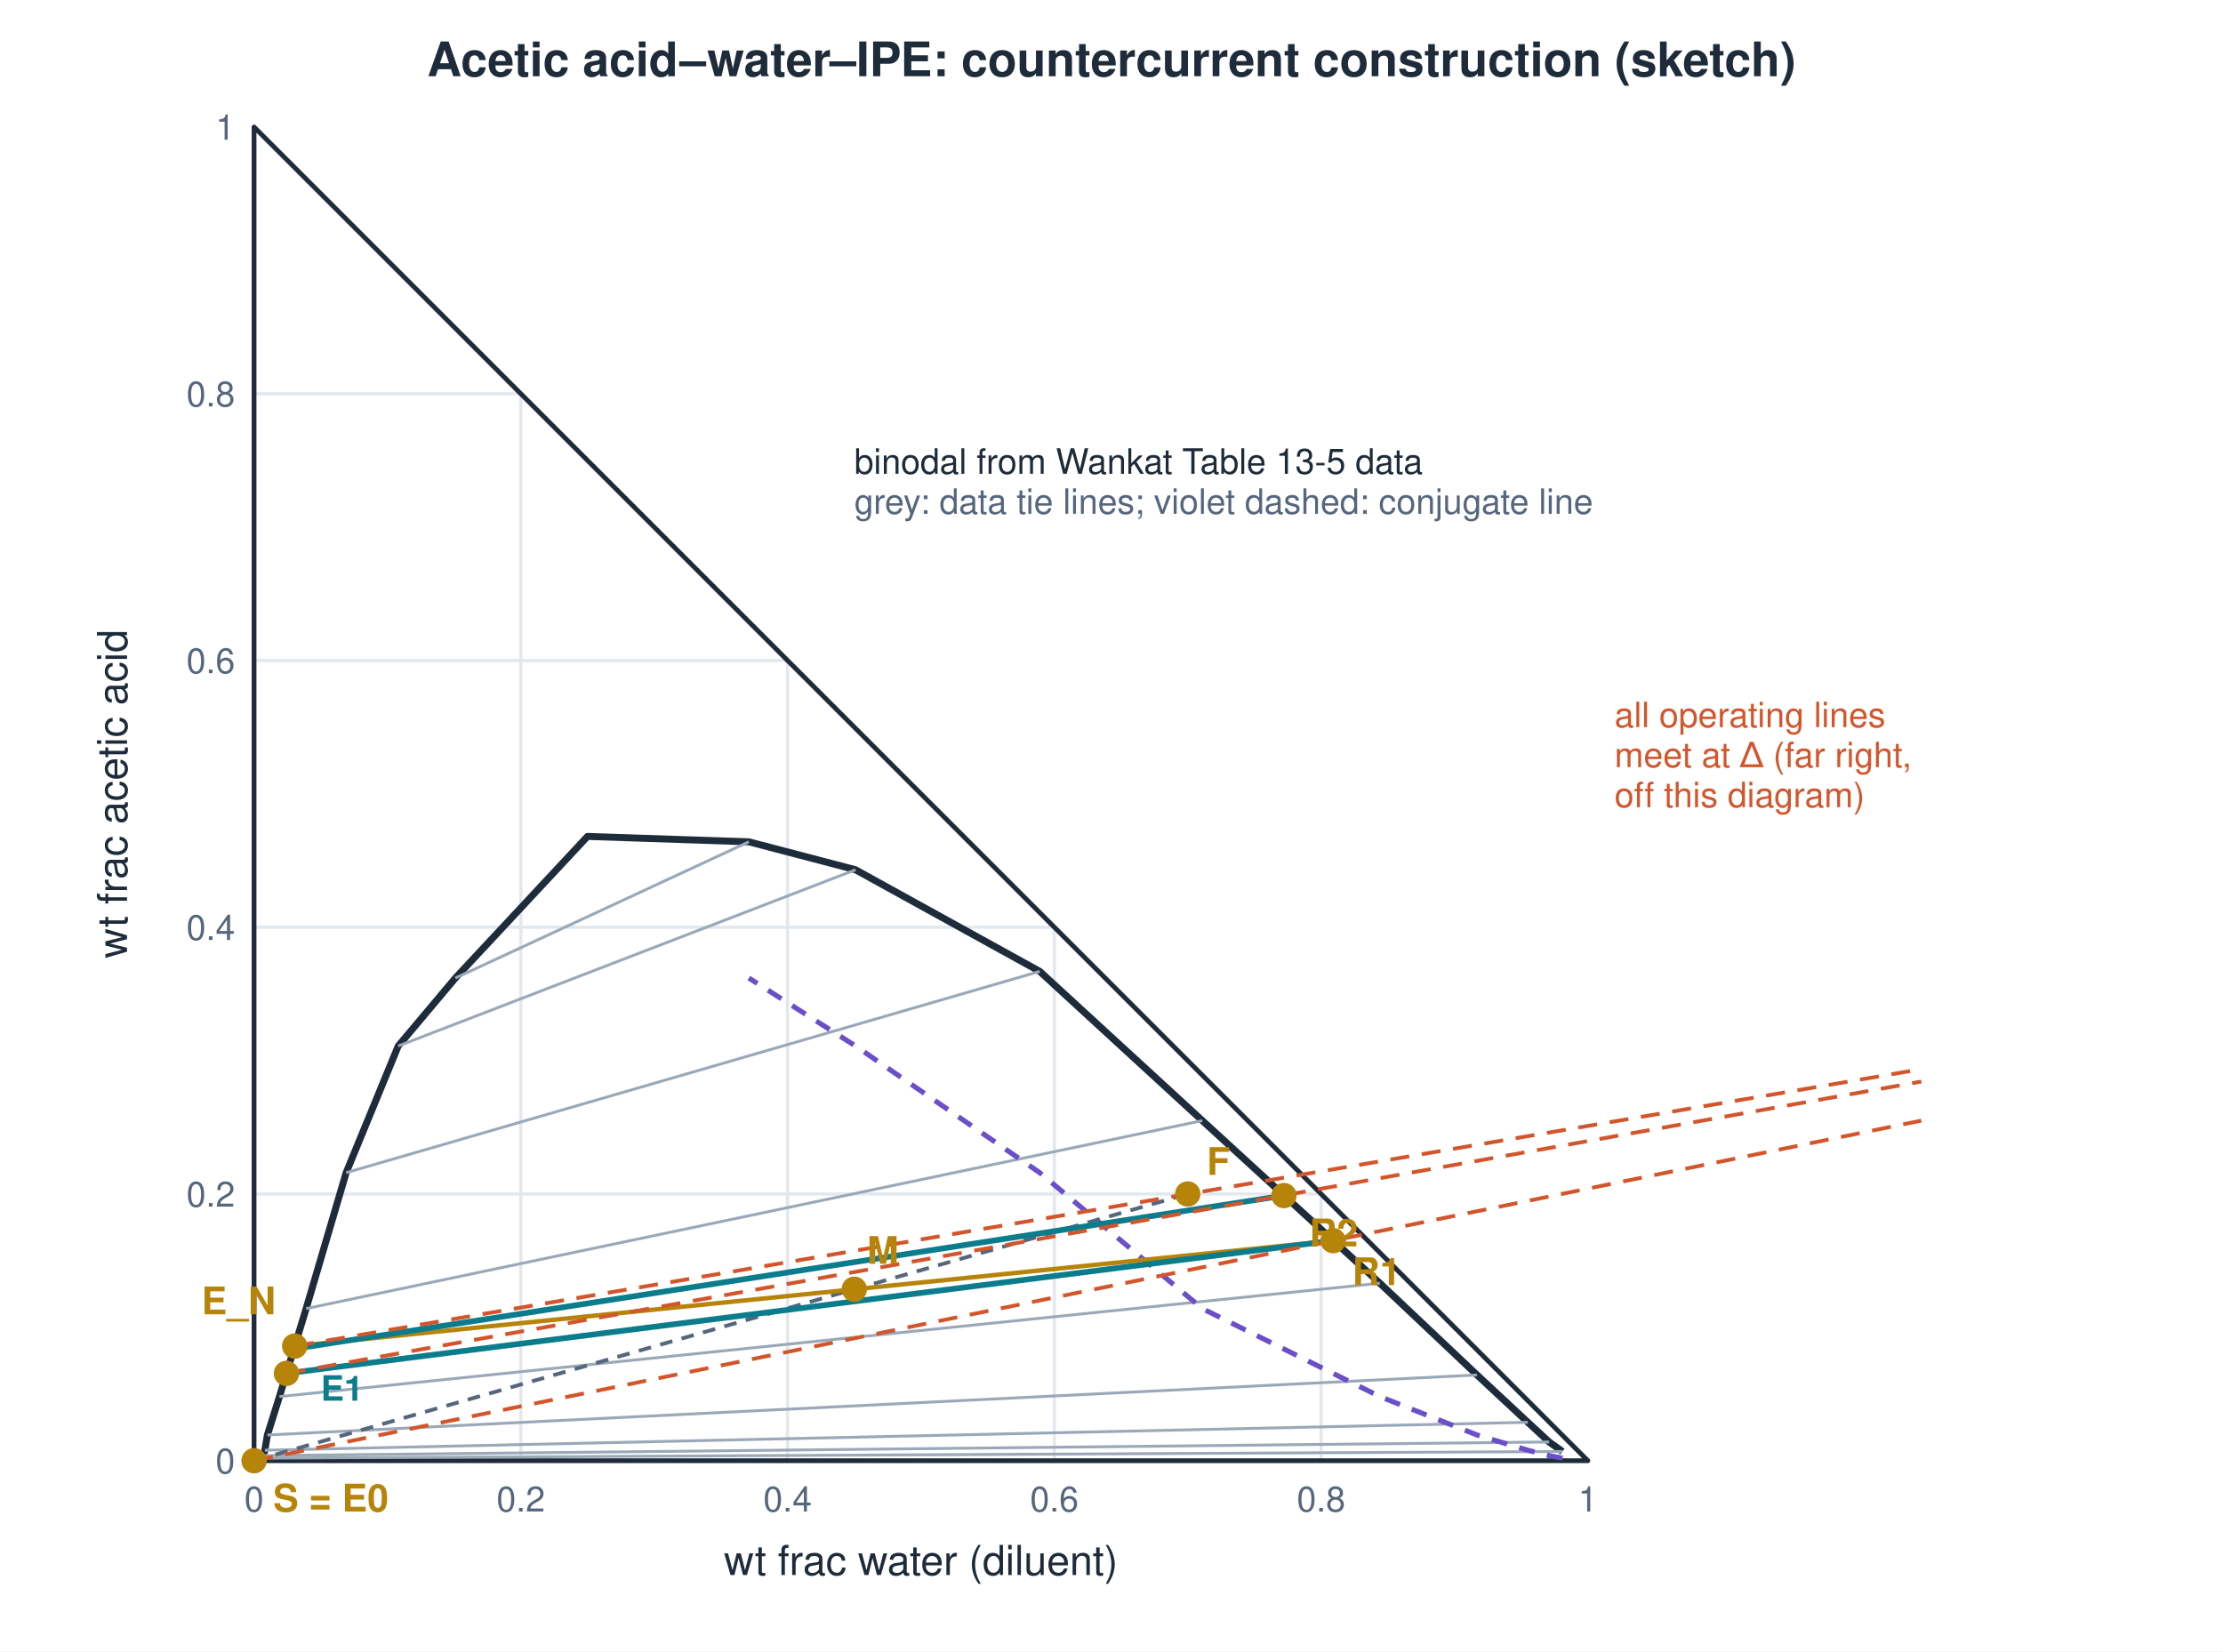
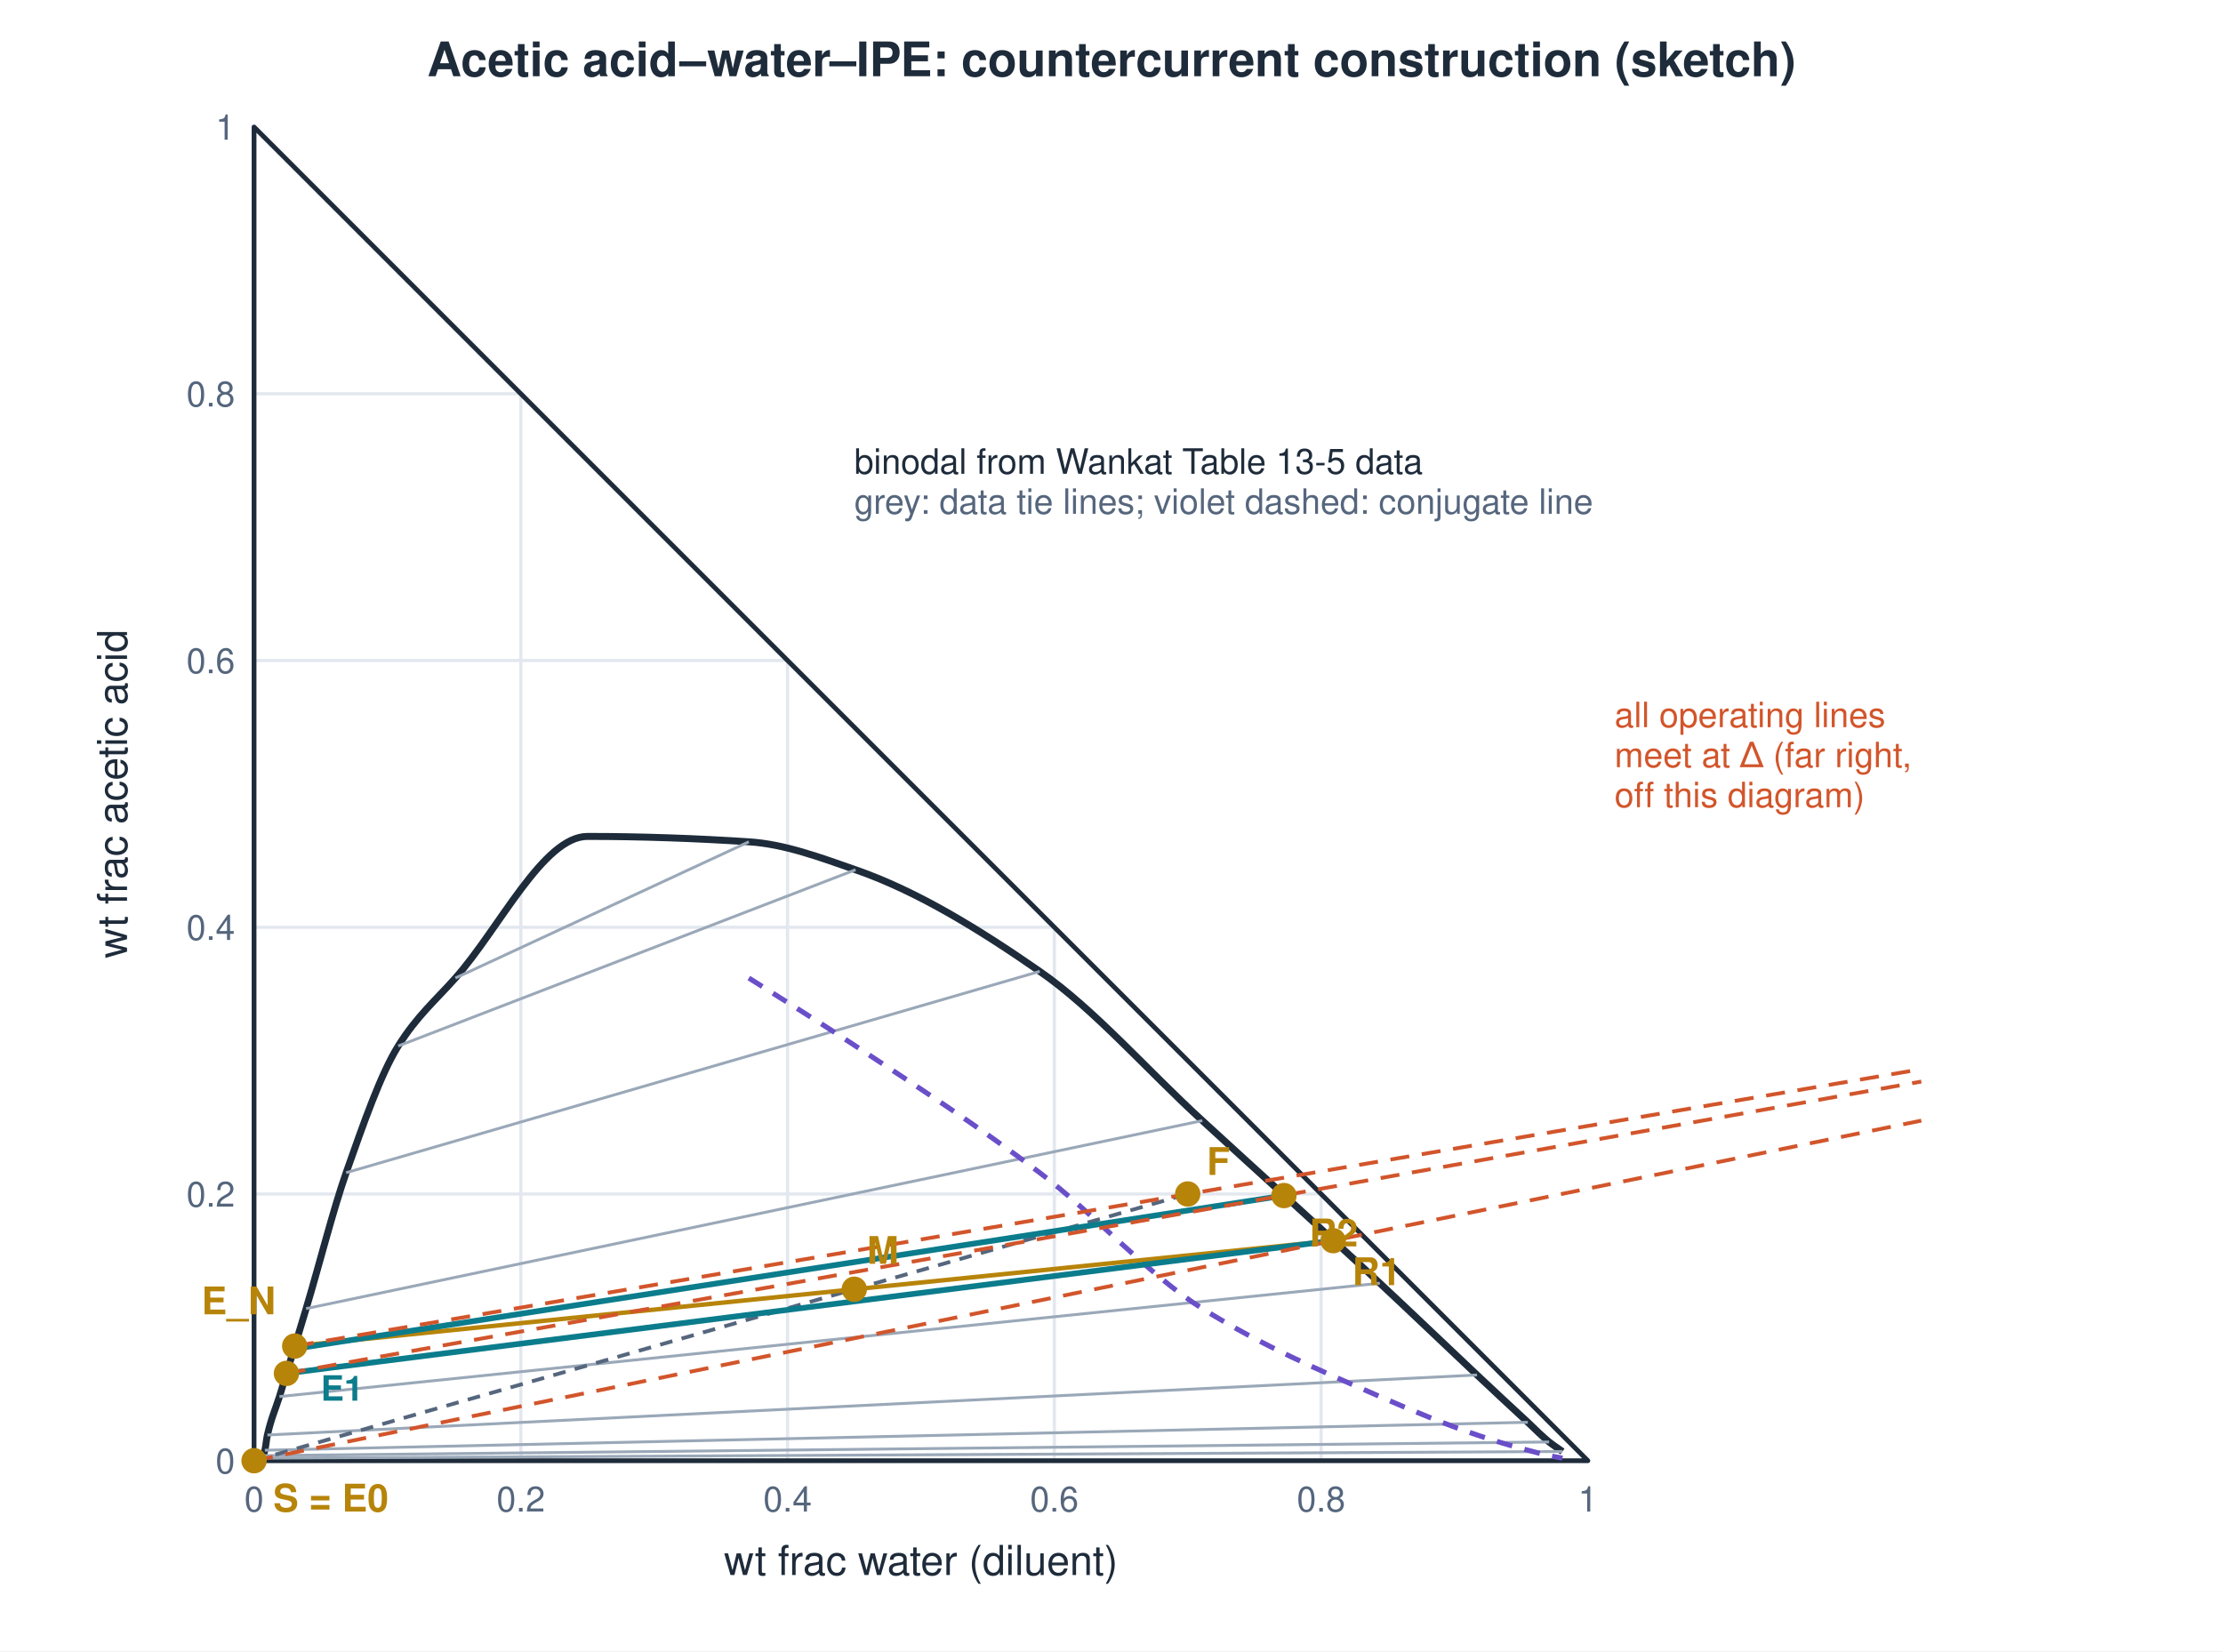
<svg xmlns="http://www.w3.org/2000/svg" viewBox="0 0 700 520" width="700" height="520" font-family="Helvetica, Arial, sans-serif">
  <defs>
    <marker id="ar" viewBox="0 0 10 10" refX="9" refY="5" markerWidth="7" markerHeight="7" orient="auto-start-reverse">
      <path d="M0,0 L10,5 L0,10 z" fill="#1E2B3A" />
    </marker>
  </defs>
  <rect width="100%" height="100%" fill="#FFFFFF" />
  <text x="350.0" y="24.0" font-size="15" text-anchor="middle" fill="#1E2B3A" font-weight="bold">Acetic acid–water–IPE: countercurrent construction (sketch)</text>
  <line x1="164.0" y1="460.0" x2="164.0" y2="124.0" stroke="#E3E8EF" stroke-width="1" />
  <line x1="80.0" y1="376.0" x2="416.0" y2="376.0" stroke="#E3E8EF" stroke-width="1" />
  <line x1="248.0" y1="460.0" x2="248.0" y2="208.0" stroke="#E3E8EF" stroke-width="1" />
  <line x1="80.0" y1="292.0" x2="332.0" y2="292.0" stroke="#E3E8EF" stroke-width="1" />
  <line x1="332.0" y1="460.0" x2="332.0" y2="292.0" stroke="#E3E8EF" stroke-width="1" />
  <line x1="80.0" y1="208.0" x2="248.0" y2="208.0" stroke="#E3E8EF" stroke-width="1" />
  <line x1="416.0" y1="460.0" x2="416.0" y2="376.0" stroke="#E3E8EF" stroke-width="1" />
  <line x1="80.0" y1="124.0" x2="164.0" y2="124.0" stroke="#E3E8EF" stroke-width="1" />
  <polygon points="80.0,460.0 500.0,460.0 80.0,40.0" fill="none" fill-opacity="1" stroke="#1E2B3A" stroke-width="1.5" stroke-linejoin="round" />
  <text x="80.0" y="476.0" font-size="11" text-anchor="middle" fill="#55667D" font-weight="normal">0</text>
  <text x="74.0" y="464.0" font-size="11" text-anchor="end" fill="#55667D" font-weight="normal">0</text>
  <text x="164.0" y="476.0" font-size="11" text-anchor="middle" fill="#55667D" font-weight="normal">0.2</text>
  <text x="74.0" y="380.0" font-size="11" text-anchor="end" fill="#55667D" font-weight="normal">0.2</text>
  <text x="248.0" y="476.0" font-size="11" text-anchor="middle" fill="#55667D" font-weight="normal">0.4</text>
  <text x="74.0" y="296.0" font-size="11" text-anchor="end" fill="#55667D" font-weight="normal">0.4</text>
  <text x="332.0" y="476.0" font-size="11" text-anchor="middle" fill="#55667D" font-weight="normal">0.6</text>
  <text x="74.0" y="212.0" font-size="11" text-anchor="end" fill="#55667D" font-weight="normal">0.6</text>
  <text x="416.0" y="476.0" font-size="11" text-anchor="middle" fill="#55667D" font-weight="normal">0.8</text>
  <text x="74.0" y="128.0" font-size="11" text-anchor="end" fill="#55667D" font-weight="normal">0.8</text>
  <text x="500.0" y="476.0" font-size="11" text-anchor="middle" fill="#55667D" font-weight="normal">1</text>
  <text x="74.0" y="44.0" font-size="11" text-anchor="end" fill="#55667D" font-weight="normal">1</text>
  <text x="290.0" y="496.0" font-size="13" text-anchor="middle" fill="#1E2B3A" font-weight="normal">wt frac water (diluent)</text>
  <text x="40.0" y="250.0" font-size="13" text-anchor="middle" fill="#1E2B3A" font-weight="normal" transform="rotate(-90 40.0 250.0)">wt frac acetic acid</text>
-   <polyline points="82.1,459.2 82.9,458.4 83.4,456.7 84.2,451.9 88.0,439.8 96.4,412.1 109.0,369.3 125.4,329.4 143.4,308.0 185.0,263.4 235.8,265.1 269.4,273.9 327.4,305.9 378.6,352.9 434.5,404.1 465.1,433.0 481.1,447.9 487.8,454.1 492.0,457.1" fill="none" fill-opacity="1" stroke="#1E2B3A" stroke-width="2.2" stroke-linejoin="round" />
+   <path d="M82.1,459.2 C82.4,458.9 82.6,458.8 82.9,458.4 C83.1,458.1 83.2,457.4 83.4,456.7 C83.7,455.6 83.9,453.1 84.2,451.9 C85.5,446.3 86.7,443.9 88.0,439.8 C90.8,430.7 93.6,421.5 96.4,412.1 C100.6,398.1 104.8,381.3 109.0,369.3 C114.5,353.7 119.9,338.2 125.4,329.4 C131.4,319.8 137.4,314.8 143.4,308.0 C157.3,292.3 171.1,263.4 185.0,263.4 C201.9,263.4 218.9,264.0 235.8,265.1 C247.0,265.8 258.2,270.0 269.4,273.9 C288.7,280.6 308.1,292.5 327.4,305.9 C344.5,317.7 361.5,337.3 378.6,352.9 C397.2,370.0 415.9,386.7 434.5,404.1 C444.7,413.6 454.9,423.4 465.1,433.0 C470.4,438.0 475.8,443.0 481.1,447.9 C483.3,450.0 485.6,452.3 487.8,454.1 C489.2,455.2 490.6,456.1 492.0,457.1" fill="none" fill-opacity="1" stroke="#1E2B3A" stroke-width="2.2" stroke-linejoin="round" />
  <line x1="82.1" y1="459.2" x2="492.0" y2="457.1" stroke="#9AA8B8" stroke-width="0.9" />
  <line x1="82.9" y1="458.4" x2="487.8" y2="454.1" stroke="#9AA8B8" stroke-width="0.9" />
  <line x1="83.4" y1="456.7" x2="481.1" y2="447.9" stroke="#9AA8B8" stroke-width="0.9" />
  <line x1="84.2" y1="451.9" x2="465.1" y2="433.0" stroke="#9AA8B8" stroke-width="0.9" />
  <line x1="88.0" y1="439.8" x2="434.5" y2="404.1" stroke="#9AA8B8" stroke-width="0.9" />
  <line x1="96.4" y1="412.1" x2="378.6" y2="352.9" stroke="#9AA8B8" stroke-width="0.9" />
  <line x1="109.0" y1="369.3" x2="327.4" y2="305.9" stroke="#9AA8B8" stroke-width="0.9" />
  <line x1="125.4" y1="329.4" x2="269.4" y2="273.9" stroke="#9AA8B8" stroke-width="0.9" />
  <line x1="143.4" y1="308.0" x2="235.8" y2="265.1" stroke="#9AA8B8" stroke-width="0.9" />
-   <polyline points="492.0,459.2 487.8,458.4 481.1,456.7 465.1,451.9 434.5,439.8 378.6,412.1 327.4,369.3 269.4,329.4 235.8,308.0" fill="none" fill-opacity="1" stroke="#6A4FC9" stroke-width="1.6" stroke-linejoin="round" stroke-dasharray="5 4" />
+   <path d="M235.8,308.0 C247.0,315.1 258.2,322.0 269.4,329.4 C288.7,342.1 308.1,354.7 327.4,369.3 C344.5,382.2 361.5,401.4 378.6,412.1 C397.2,423.7 415.9,431.7 434.5,439.8 C444.7,444.2 454.9,448.5 465.1,451.9 C470.4,453.7 475.8,455.3 481.1,456.7 C483.3,457.3 485.6,457.9 487.8,458.4 C489.2,458.7 490.6,458.9 492.0,459.2" fill="none" fill-opacity="1" stroke="#6A4FC9" stroke-width="1.6" stroke-linejoin="round" stroke-dasharray="5 4" />
  <line x1="80.0" y1="460.0" x2="374.0" y2="376.0" stroke="#55667D" stroke-width="1.2" stroke-dasharray="4 3" />
  <line x1="419.8" y1="390.7" x2="92.8" y2="423.9" stroke="#B7840A" stroke-width="1.4" />
  <line x1="419.8" y1="390.7" x2="90.2" y2="432.5" stroke="#0B7C8C" stroke-width="1.8" />
  <line x1="404.3" y1="376.5" x2="92.5" y2="424.8" stroke="#0B7C8C" stroke-width="1.8" />
  <line x1="80.0" y1="460.0" x2="605.0" y2="352.9" stroke="#D2552B" stroke-width="1.2" stroke-dasharray="6 4" />
  <line x1="90.2" y1="432.5" x2="605.0" y2="340.6" stroke="#D2552B" stroke-width="1.2" stroke-dasharray="6 4" />
  <line x1="92.8" y1="423.9" x2="605.0" y2="336.7" stroke="#D2552B" stroke-width="1.2" stroke-dasharray="6 4" />
  <text x="508.4" y="229.0" font-size="11" text-anchor="start" fill="#D2552B" font-weight="normal">all operating lines</text>
  <text x="508.4" y="241.6" font-size="11" text-anchor="start" fill="#D2552B" font-weight="normal">meet at Δ (far right,</text>
  <text x="508.4" y="254.2" font-size="11" text-anchor="start" fill="#D2552B" font-weight="normal">off this diagram)</text>
  <circle cx="374.0" cy="376.0" r="3.5" fill="#B7840A" stroke="#B7840A" stroke-width="1" />
  <text x="380.0" y="370.0" font-size="12" text-anchor="start" fill="#B7840A" font-weight="bold">F</text>
  <circle cx="80.0" cy="460.0" r="3.5" fill="#B7840A" stroke="#B7840A" stroke-width="1" />
  <text x="86.0" y="476.0" font-size="12" text-anchor="start" fill="#B7840A" font-weight="bold">S = E0</text>
  <circle cx="269.0" cy="406.0" r="3.5" fill="#B7840A" stroke="#B7840A" stroke-width="1" />
  <text x="273.0" y="398.0" font-size="12" text-anchor="start" fill="#B7840A" font-weight="bold">M</text>
  <circle cx="419.8" cy="390.7" r="3.5" fill="#B7840A" stroke="#B7840A" stroke-width="1" />
  <text x="425.8" y="404.7" font-size="12" text-anchor="start" fill="#B7840A" font-weight="bold">R1</text>
  <circle cx="92.8" cy="423.9" r="3.5" fill="#B7840A" stroke="#B7840A" stroke-width="1" />
  <text x="86.8" y="413.9" font-size="12" text-anchor="end" fill="#B7840A" font-weight="bold">E_N</text>
  <circle cx="90.2" cy="432.5" r="3.5" fill="#B7840A" stroke="#B7840A" stroke-width="1" />
  <circle cx="404.3" cy="376.5" r="3.5" fill="#B7840A" stroke="#B7840A" stroke-width="1" />
  <text x="412.3" y="392.5" font-size="12" text-anchor="start" fill="#B7840A" font-weight="bold">R2</text>
  <text x="101.0" y="441.1" font-size="11" text-anchor="start" fill="#0B7C8C" font-weight="bold">E1</text>
  <text x="269.0" y="149.2" font-size="11" text-anchor="start" fill="#1E2B3A" font-weight="normal">binodal from Wankat Table 13-5 data</text>
  <text x="269.0" y="161.8" font-size="11" text-anchor="start" fill="#55667D" font-weight="normal">grey: data tie lines; violet dashed: conjugate line</text>
</svg>
